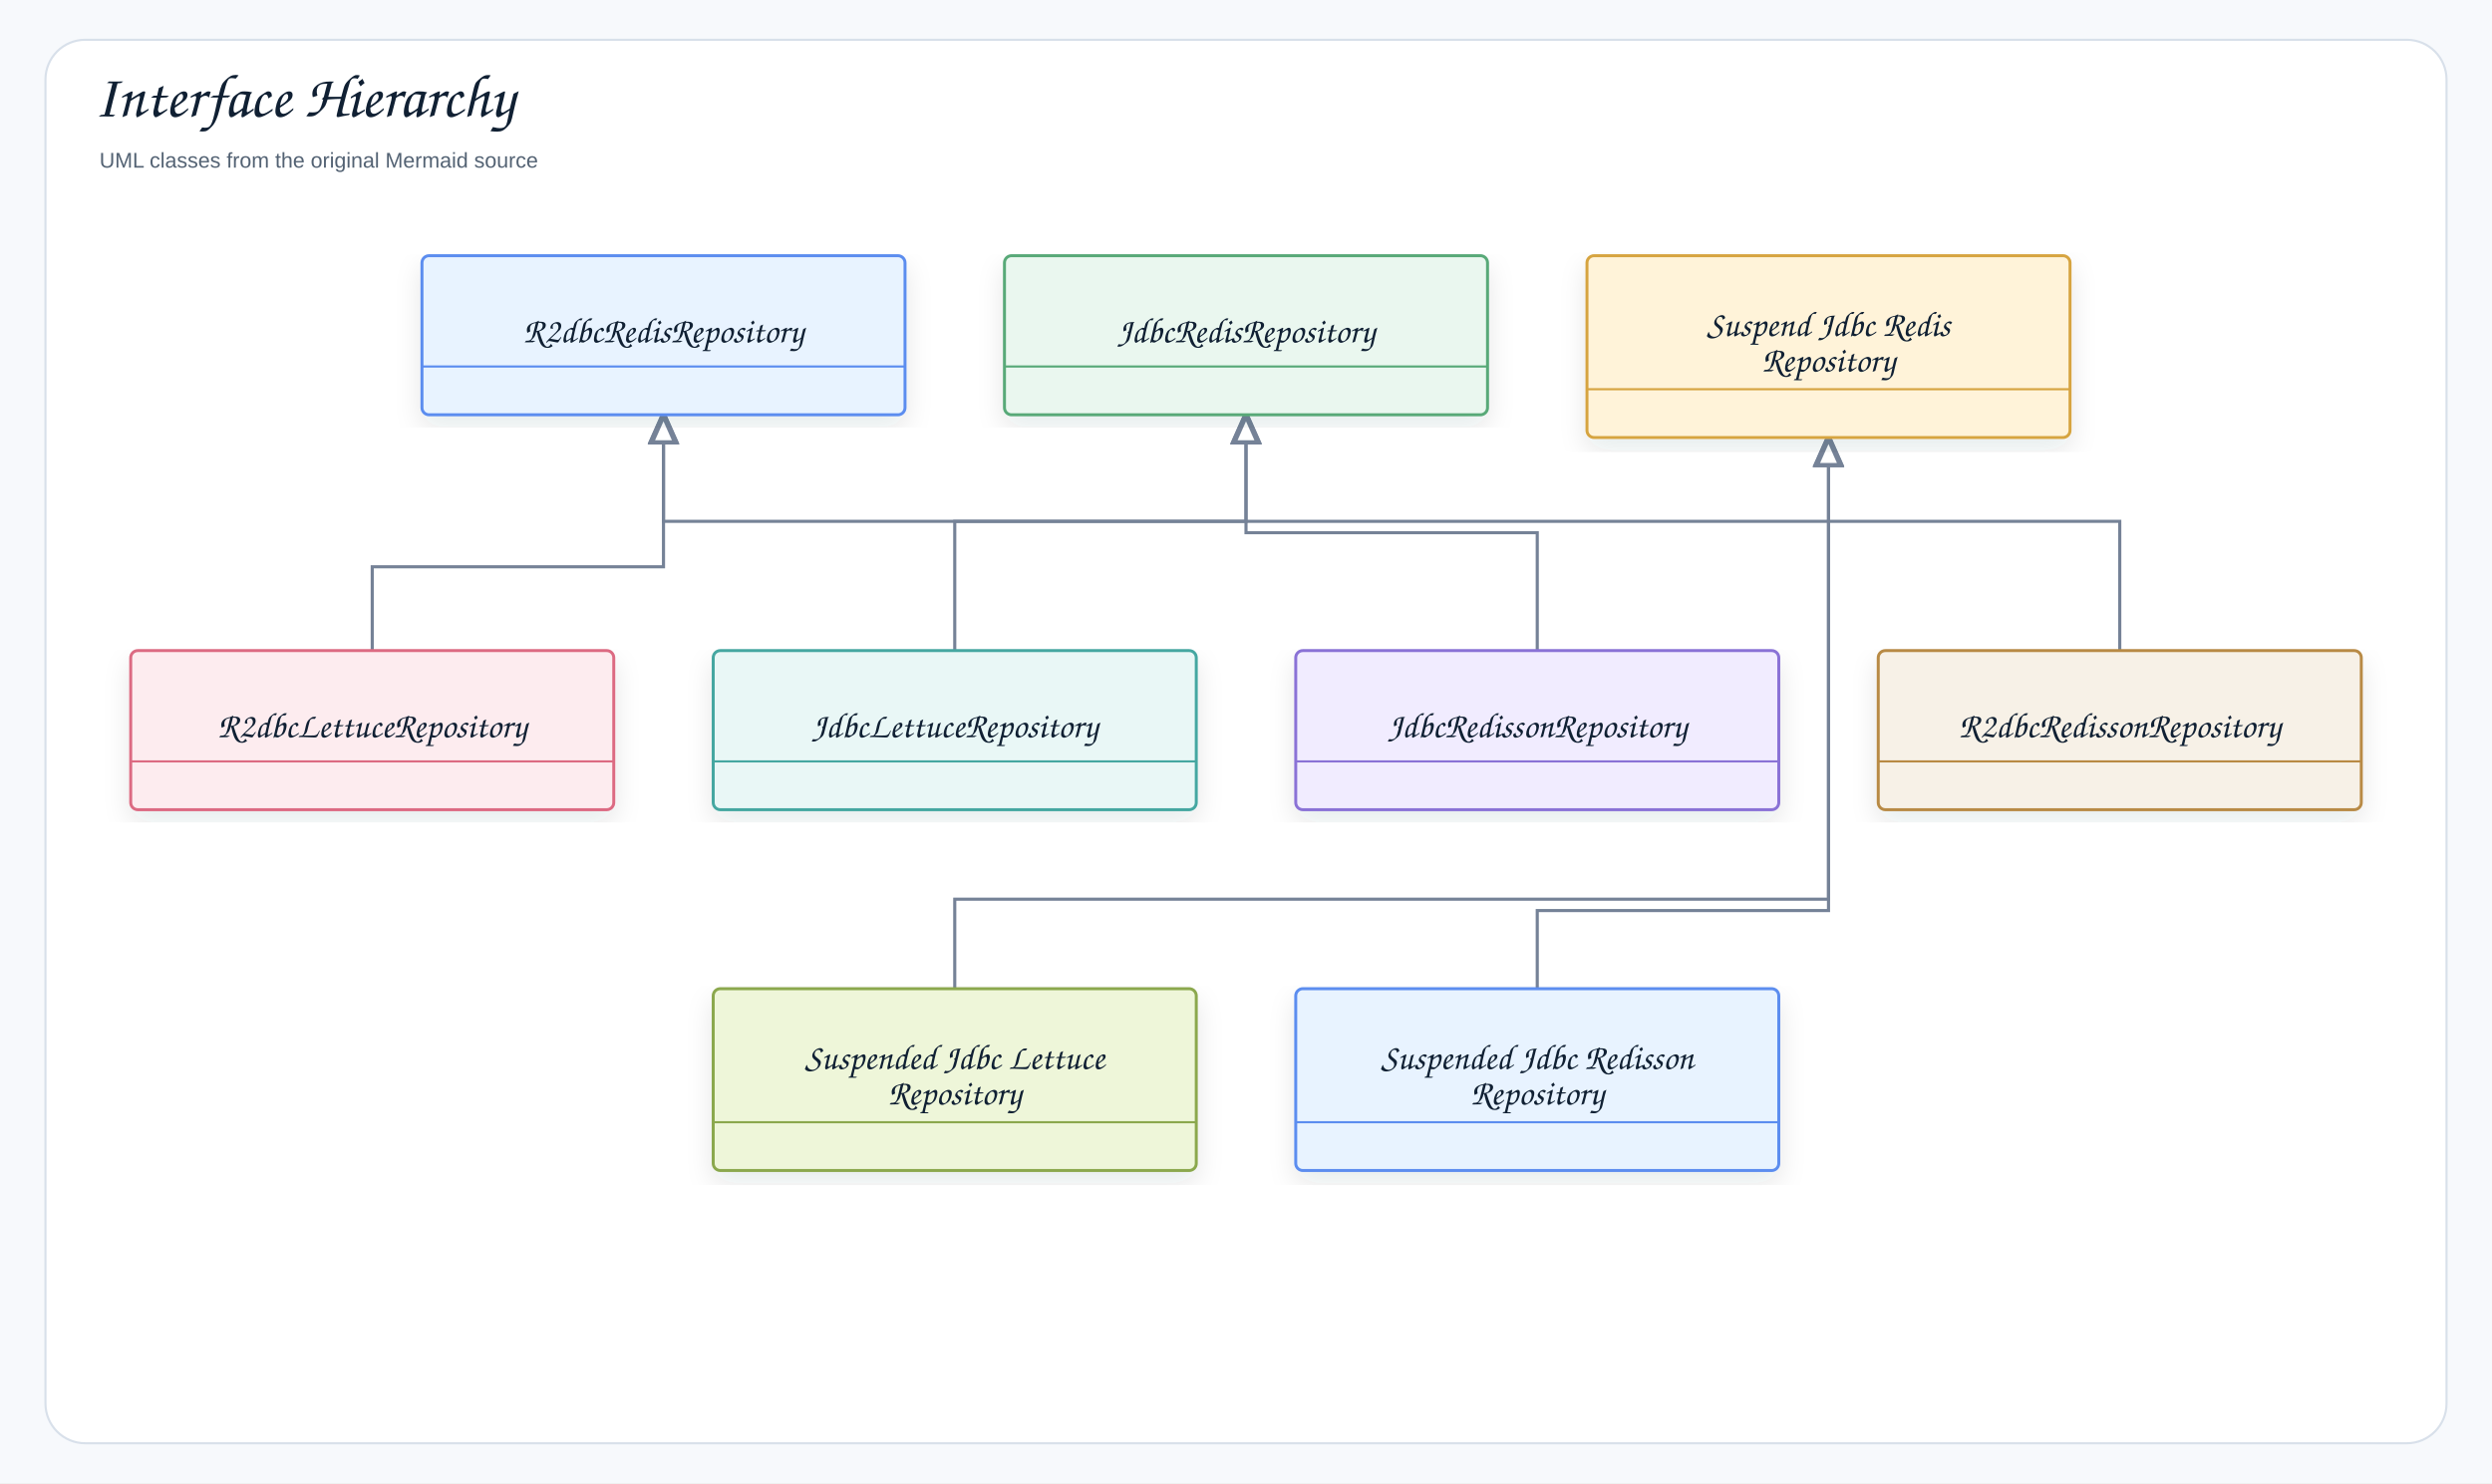
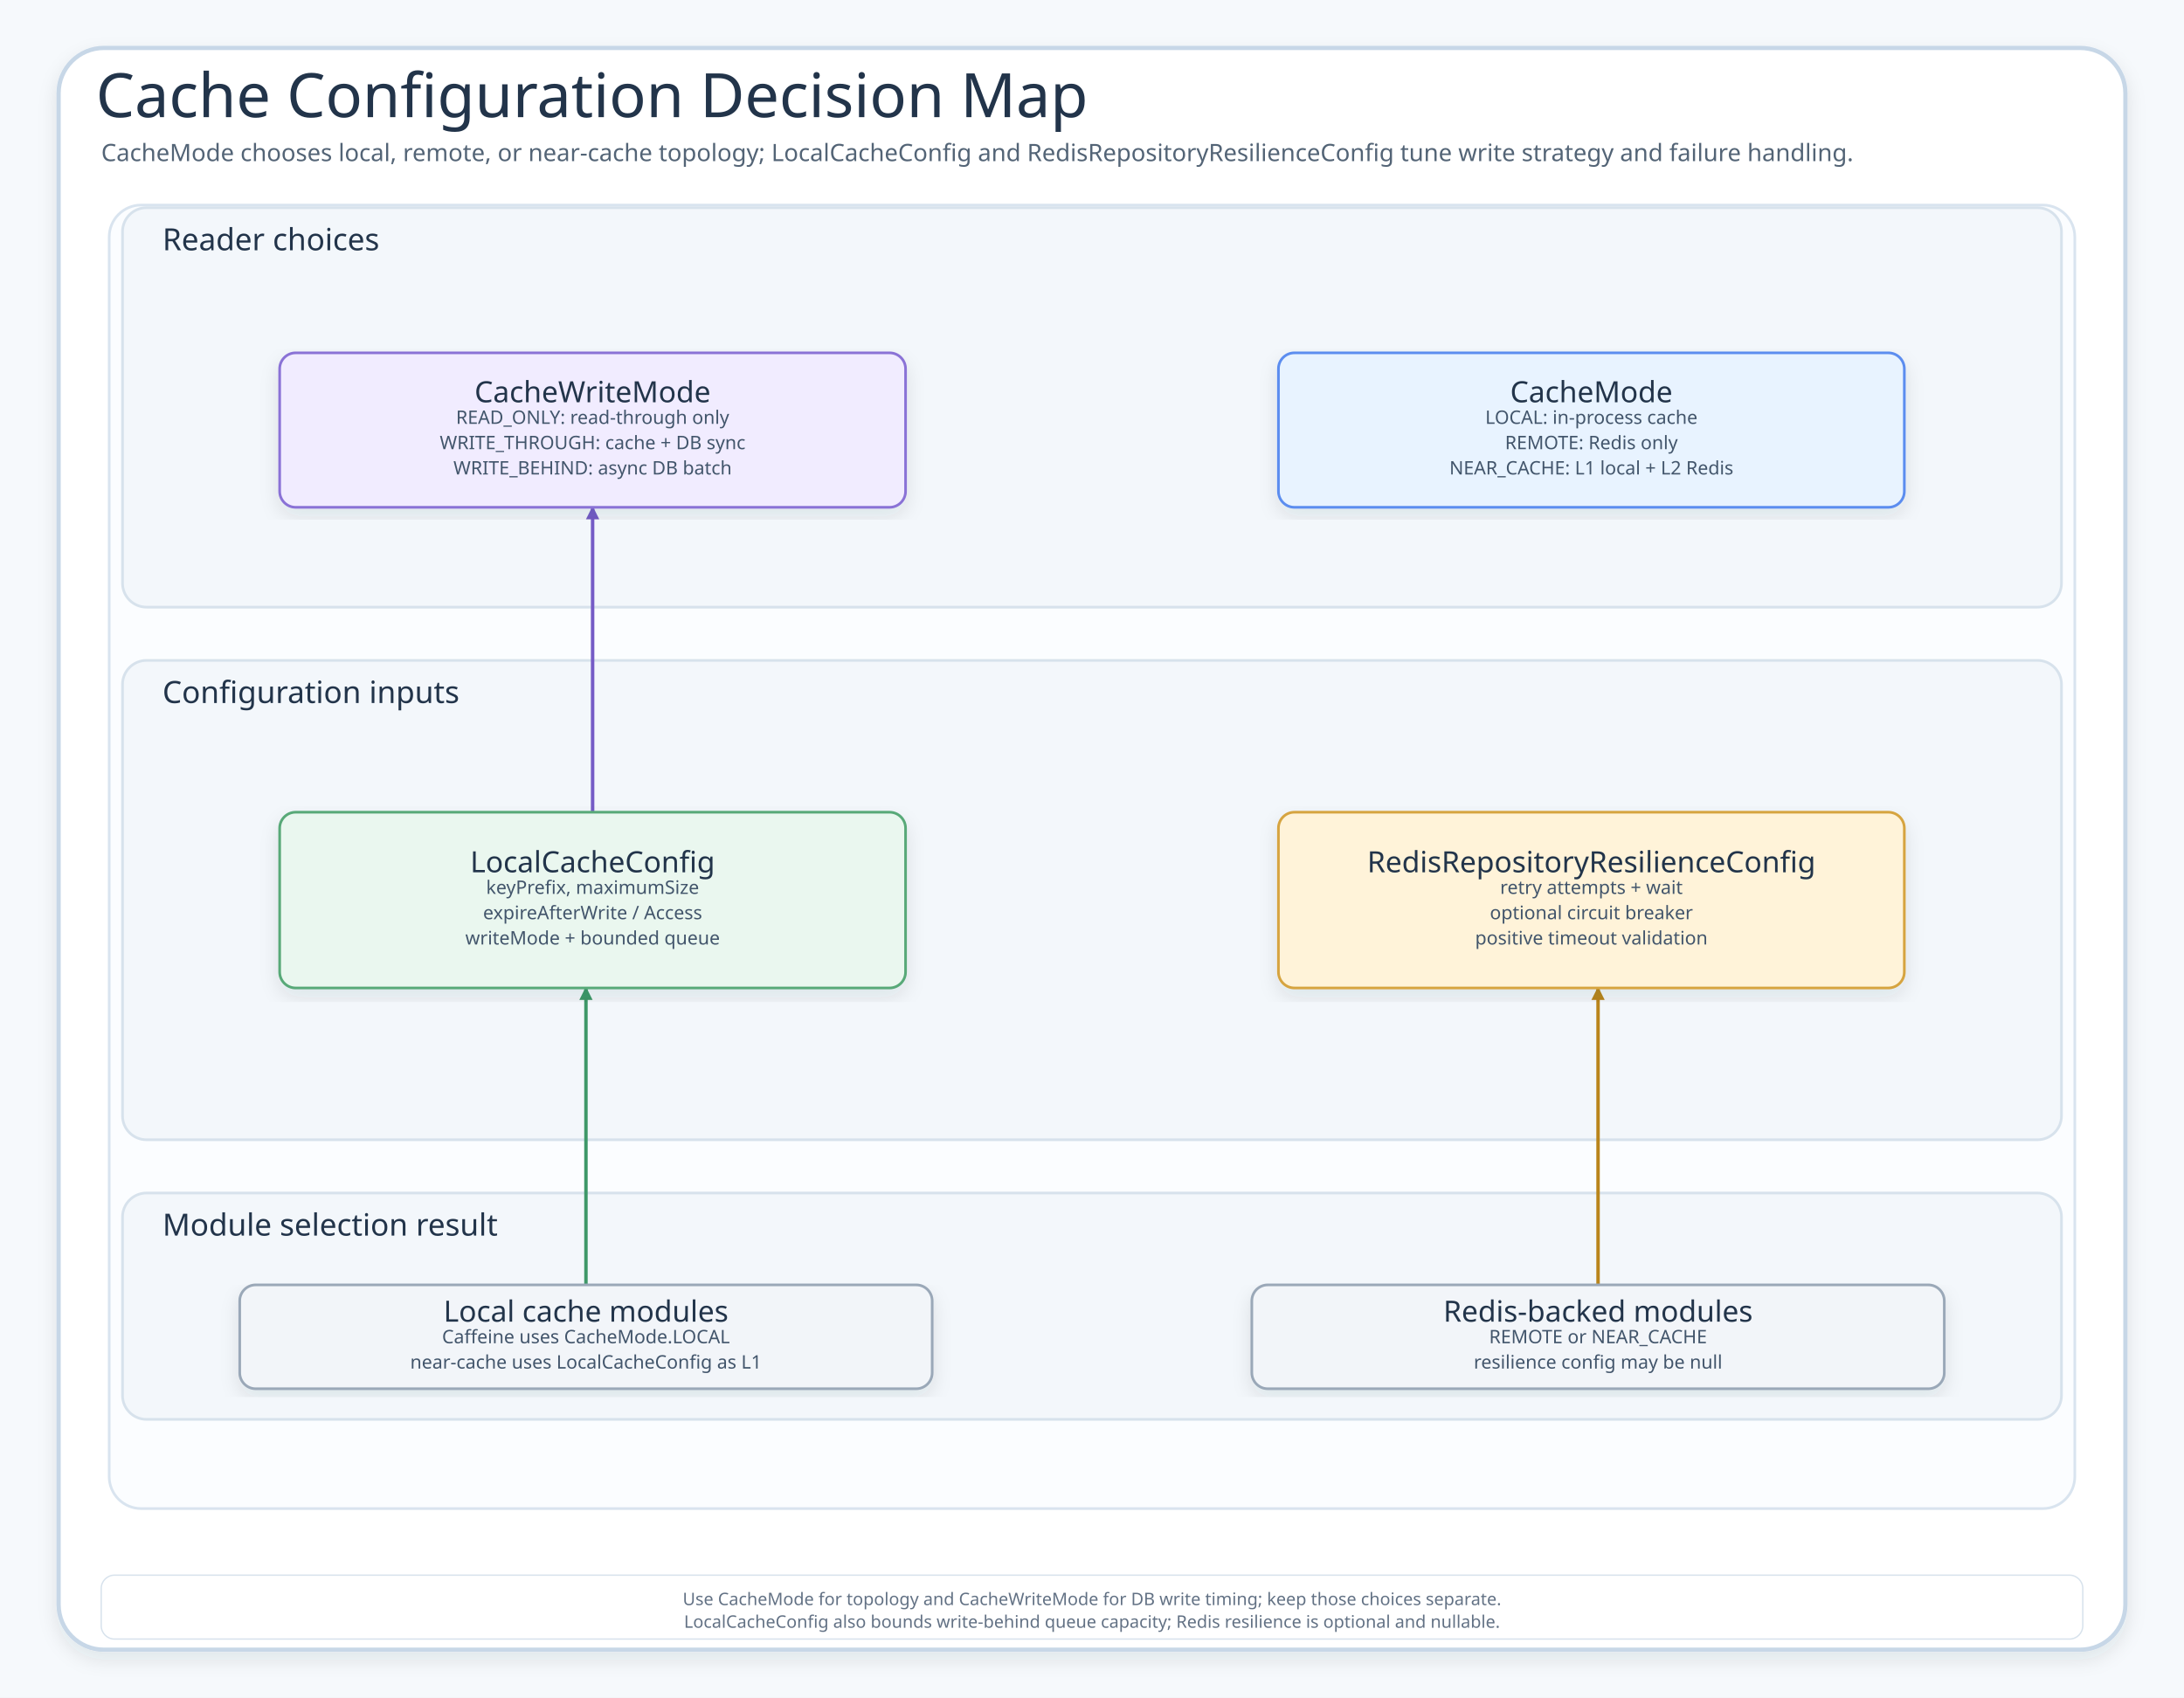
- <svg xmlns="http://www.w3.org/2000/svg" width="1754" height="1044" viewBox="0 0 1754 1044" role="img" aria-label="Interface Hierarchy">
+ <svg xmlns="http://www.w3.org/2000/svg" width="1640" height="1275" viewBox="0 0 1640 1275" role="img" aria-labelledby="title desc">
  <defs>
    <filter id="shadow" x="-8%" y="-8%" width="116%" height="116%">
-       <feDropShadow dx="0" dy="8" stdDeviation="9" flood-color="#1f2937" flood-opacity="0.10" />
+       <feDropShadow dx="0" dy="6" stdDeviation="7" flood-color="#203040" flood-opacity="0.10" />
    </filter>
-     <marker id="openArrow" markerWidth="10" markerHeight="8" refX="8.5" refY="4" orient="auto" markerUnits="strokeWidth">
-       <path d="M 1 1 L 8.5 4 L 1 7" fill="none" stroke="#758297" stroke-width="1.7" stroke-linecap="round" stroke-linejoin="round" />
+     <marker id="arrow" viewBox="0 0 10 10" markerWidth="10" markerHeight="10" refX="9" refY="5" orient="auto" markerUnits="userSpaceOnUse">
+       <path d="M 0 0 L 10 5 L 0 10 Z" fill="context-stroke" />
    </marker>
-     <marker id="inherit" markerWidth="11" markerHeight="10" refX="9.5" refY="5" orient="auto" markerUnits="strokeWidth">
-       <path d="M 0.5 1 L 9.5 5 L 0.5 9 Z" fill="#ffffff" stroke="#758297" stroke-width="1.7" />
+     <marker id="generalizationArrow" viewBox="0 0 10 10" markerWidth="10" markerHeight="10" refX="9" refY="5" orient="auto" markerUnits="userSpaceOnUse">
+       <path d="M 1 1 L 9 5 L 1 9 Z" fill="#FFFFFF" stroke="context-stroke" stroke-width="1.2" stroke-dasharray="none" />
    </marker>
    <style>
-     .canvas{fill:#f7f9fc}.frame{fill:#fff;stroke:#d8e0ea;stroke-width:1.5}
-     .title{font-family:"Architects Daughter","Comic Sans MS","Comic Sans",cursive;font-size:43px;font-weight:400;fill:#102033}
-     .subtitle{font-family:"Comic Sans MS","Comic Sans","Comic Neue",Arial,sans-serif;font-size:15px;font-weight:400;fill:#536273}
-     .label{font-family:"Architects Daughter","Comic Sans MS","Comic Sans",cursive;font-size:25px;font-weight:400;fill:#102033}
-     .smallLabel{font-family:"Architects Daughter","Comic Sans MS","Comic Sans",cursive;font-size:21px;font-weight:400;fill:#102033}
-     .mono{font-family:"Comic Sans MS","Comic Sans","Comic Neue",Arial,sans-serif;font-size:12px;font-weight:400;fill:#102033}
-     .small{font-family:"Comic Sans MS","Comic Sans","Comic Neue",Arial,sans-serif;font-size:12px;font-weight:400;fill:#536273}
-     .strong{font-family:"Comic Sans MS","Comic Sans","Comic Neue",Arial,sans-serif;font-size:13px;font-weight:400;fill:#102033}
-     .card{stroke-width:2.1;filter:url(#shadow)}.compartment{stroke-width:1.5;fill:none}
-     .line{stroke:#758297;stroke-width:2.1;fill:none;marker-end:url(#openArrow)}
-     .plainLine{stroke:#758297;stroke-width:2.1;fill:none}
-     .dashed{stroke:#758297;stroke-width:2.1;stroke-dasharray:7 6;fill:none;marker-end:url(#openArrow)}
-     .inheritLine{stroke:#758297;stroke-width:2.2;fill:none;marker-end:url(#inherit)}
-     .implLine{stroke:#758297;stroke-width:2.2;stroke-dasharray:8 7;fill:none;marker-end:url(#inherit)}
-   </style>
+       .canvas{fill:#F6F9FC}.decor{fill:#FFFFFF;stroke:#C7D7E7;stroke-width:3.2;filter:url(#shadow)}
+       .innerFrame{fill:#FBFDFF;stroke:#D9E4EF;stroke-width:2}
+       .title{font-family:"Architects Daughter";font-size:46px;fill:#22344A;font-weight:400}
+       .subtitle{font-family:"Comic Mono";font-size:18px;fill:#536476;font-weight:400}
+       .group{fill:#F3F7FB;stroke:#D7E2EC;stroke-width:2}.group-title{font-family:"Architects Daughter";font-size:23px;fill:#22344A;font-weight:400}
+       .card-title{font-family:"Architects Daughter";font-size:22px;fill:#22344A;font-weight:400}.detail{font-family:"Comic Mono";font-size:14px;fill:#42556B;font-weight:400}
+       .small{font-family:"Comic Mono";font-size:13px;fill:#627184;font-weight:400}.shape{filter:url(#shadow);stroke-width:2}
+       .connector{fill:none;stroke-width:2.6;marker-end:url(#arrow);stroke-linejoin:round;stroke-linecap:round}.generalization{marker-end:url(#generalizationArrow)}.dashed{stroke-dasharray:7 6}
+       .pill{fill:#FFFFFF;stroke:#D7E2EC;stroke-width:1}
+     </style>
  </defs>
-   <rect class="canvas" width="1754" height="1044" />
-   <rect class="frame" x="32" y="28" width="1690" height="988" rx="28" />
-   <text class="title" x="66" y="82">Interface Hierarchy</text>
-   <text class="subtitle" x="70" y="118">UML classes from the original Mermaid source</text>
-   <path class="inheritLine" d="M1492 458 L1492 367 L467 367 L467 292" />
-   <path class="inheritLine" d="M262 458 L262 399 L467 399 L467 292" />
-   <path class="inheritLine" d="M1082 696 L1082 641 L1287 641 L1287 308" />
-   <path class="inheritLine" d="M672 696 L672 633 L1287 633 L1287 308" />
-   <path class="inheritLine" d="M1082 458 L1082 375 L877 375 L877 292" />
-   <path class="inheritLine" d="M672 458 L672 367 L877 367 L877 292" />
-   <g transform="translate(297,180)">
-     <rect class="card" x="0" y="0" width="340" height="112" rx="5" fill="#E8F3FF" stroke="#5B8DEF" />
-     <line class="compartment" x1="0" y1="78" x2="340" y2="78" stroke="#5B8DEF" />
-     <text class="small" x="170" y="26" text-anchor="middle" />
-     <text class="label" x="170" y="61" text-anchor="middle">R2dbcRedisRepository</text>
+   <rect class="canvas" width="1640" height="1275" />
+   <rect class="decor" x="44" y="36" width="1552" height="1203" rx="34" />
+   <rect class="innerFrame" x="82" y="154" width="1476" height="979" rx="24" />
+   <text class="title" x="72" y="88">Cache Configuration Decision Map</text>
+   <text class="subtitle" x="76" y="121">CacheMode chooses local, remote, or near-cache topology; LocalCacheConfig and RedisRepositoryResilienceConfig tune write strategy and failure handling.</text>
+   <g id="group-modes">
+     <rect class="group" x="92" y="156" width="1456" height="300" rx="18" />
+     <text class="group-title" x="122" y="180" dominant-baseline="middle">Reader choices</text>
  </g>
-   <g transform="translate(707,180)">
-     <rect class="card" x="0" y="0" width="340" height="112" rx="5" fill="#EAF7EF" stroke="#58A978" />
-     <line class="compartment" x1="0" y1="78" x2="340" y2="78" stroke="#58A978" />
-     <text class="small" x="170" y="26" text-anchor="middle" />
-     <text class="label" x="170" y="61" text-anchor="middle">JdbcRedisRepository</text>
+   <g id="group-configs">
+     <rect class="group" x="92" y="496" width="1456" height="360" rx="18" />
+     <text class="group-title" x="122" y="520" dominant-baseline="middle">Configuration inputs</text>
  </g>
-   <g transform="translate(1117,180)">
-     <rect class="card" x="0" y="0" width="340" height="128" rx="5" fill="#FFF3D9" stroke="#D6A441" />
-     <line class="compartment" x1="0" y1="94" x2="340" y2="94" stroke="#D6A441" />
-     <text class="small" x="170" y="26" text-anchor="middle" />
-     <text class="label" x="170" y="56.5" text-anchor="middle">Suspend Jdbc Redis</text>
-     <text class="label" x="170" y="81.5" text-anchor="middle">Repository</text>
+   <g id="group-reader">
+     <rect class="group" x="92" y="896" width="1456" height="170" rx="18" />
+     <text class="group-title" x="122" y="920" dominant-baseline="middle">Module selection result</text>
  </g>
-   <g transform="translate(92,458)">
-     <rect class="card" x="0" y="0" width="340" height="112" rx="5" fill="#FDECEF" stroke="#DC6B82" />
-     <line class="compartment" x1="0" y1="78" x2="340" y2="78" stroke="#DC6B82" />
-     <text class="small" x="170" y="26" text-anchor="middle" />
-     <text class="label" x="170" y="61" text-anchor="middle">R2dbcLettuceRepository</text>
+   <path id="route-local-config-write-mode" data-edge="local-config-&gt;write-mode" data-label="writeMode property" class="connector" d="M 445 610 L 445 381" stroke="#755BC6" />
+   <path id="route-local-readme-local-config" data-edge="local-readme-&gt;local-config" data-label="uses local limits and TTL" class="connector" d="M 440 965 L 440 742" stroke="#3E9868" />
+   <path id="route-redis-readme-redis-resilience" data-edge="redis-readme-&gt;redis-resilience" data-label="optional wrapper config" class="connector" d="M 1200 965 L 1200 742" stroke="#B9851B" />
+   <g id="node-write-mode" data-node="write-mode" transform="translate(210,265)">
+     <rect class="shape" x="0" y="0" width="470" height="116" rx="12" fill="#F1ECFF" stroke="#8A72D6" />
+     <text class="card-title" x="235" y="29.5" text-anchor="middle" dominant-baseline="middle">CacheWriteMode</text>
+     <text class="detail" x="235" y="48.5" text-anchor="middle" dominant-baseline="middle">READ_ONLY: read-through only</text>
+     <text class="detail" x="235" y="67.5" text-anchor="middle" dominant-baseline="middle">WRITE_THROUGH: cache + DB sync</text>
+     <text class="detail" x="235" y="86.5" text-anchor="middle" dominant-baseline="middle">WRITE_BEHIND: async DB batch</text>
  </g>
-   <g transform="translate(502,458)">
-     <rect class="card" x="0" y="0" width="340" height="112" rx="5" fill="#E9F7F6" stroke="#45A7A1" />
-     <line class="compartment" x1="0" y1="78" x2="340" y2="78" stroke="#45A7A1" />
-     <text class="small" x="170" y="26" text-anchor="middle" />
-     <text class="label" x="170" y="61" text-anchor="middle">JdbcLettuceRepository</text>
+   <g id="node-cache-mode" data-node="cache-mode" transform="translate(960,265)">
+     <rect class="shape" x="0" y="0" width="470" height="116" rx="12" fill="#E8F3FF" stroke="#5B8DEF" />
+     <text class="card-title" x="235" y="29.5" text-anchor="middle" dominant-baseline="middle">CacheMode</text>
+     <text class="detail" x="235" y="48.5" text-anchor="middle" dominant-baseline="middle">LOCAL: in-process cache</text>
+     <text class="detail" x="235" y="67.5" text-anchor="middle" dominant-baseline="middle">REMOTE: Redis only</text>
+     <text class="detail" x="235" y="86.5" text-anchor="middle" dominant-baseline="middle">NEAR_CACHE: L1 local + L2 Redis</text>
  </g>
-   <g transform="translate(912,458)">
-     <rect class="card" x="0" y="0" width="340" height="112" rx="5" fill="#F1ECFF" stroke="#8A72D6" />
-     <line class="compartment" x1="0" y1="78" x2="340" y2="78" stroke="#8A72D6" />
-     <text class="small" x="170" y="26" text-anchor="middle" />
-     <text class="label" x="170" y="61" text-anchor="middle">JdbcRedissonRepository</text>
+   <g id="node-local-config" data-node="local-config" transform="translate(210,610)">
+     <rect class="shape" x="0" y="0" width="470" height="132" rx="12" fill="#EAF7EF" stroke="#58A978" />
+     <text class="card-title" x="235" y="37.5" text-anchor="middle" dominant-baseline="middle">LocalCacheConfig</text>
+     <text class="detail" x="235" y="56.5" text-anchor="middle" dominant-baseline="middle">keyPrefix, maximumSize</text>
+     <text class="detail" x="235" y="75.5" text-anchor="middle" dominant-baseline="middle">expireAfterWrite / Access</text>
+     <text class="detail" x="235" y="94.5" text-anchor="middle" dominant-baseline="middle">writeMode + bounded queue</text>
  </g>
-   <g transform="translate(1322,458)">
-     <rect class="card" x="0" y="0" width="340" height="112" rx="5" fill="#F7F1E7" stroke="#B88A44" />
-     <line class="compartment" x1="0" y1="78" x2="340" y2="78" stroke="#B88A44" />
-     <text class="small" x="170" y="26" text-anchor="middle" />
-     <text class="label" x="170" y="61" text-anchor="middle">R2dbcRedissonRepository</text>
+   <g id="node-redis-resilience" data-node="redis-resilience" transform="translate(960,610)">
+     <rect class="shape" x="0" y="0" width="470" height="132" rx="12" fill="#FFF3D9" stroke="#D6A441" />
+     <text class="card-title" x="235" y="37.5" text-anchor="middle" dominant-baseline="middle">RedisRepositoryResilienceConfig</text>
+     <text class="detail" x="235" y="56.5" text-anchor="middle" dominant-baseline="middle">retry attempts + wait</text>
+     <text class="detail" x="235" y="75.5" text-anchor="middle" dominant-baseline="middle">optional circuit breaker</text>
+     <text class="detail" x="235" y="94.5" text-anchor="middle" dominant-baseline="middle">positive timeout validation</text>
  </g>
-   <g transform="translate(502,696)">
-     <rect class="card" x="0" y="0" width="340" height="128" rx="5" fill="#EEF6D9" stroke="#8BA84D" />
-     <line class="compartment" x1="0" y1="94" x2="340" y2="94" stroke="#8BA84D" />
-     <text class="small" x="170" y="26" text-anchor="middle" />
-     <text class="label" x="170" y="56.5" text-anchor="middle">Suspended Jdbc Lettuce</text>
-     <text class="label" x="170" y="81.5" text-anchor="middle">Repository</text>
+   <g id="node-local-readme" data-node="local-readme" transform="translate(180,965)">
+     <rect class="shape" x="0" y="0" width="520" height="78" rx="12" fill="#F2F5F9" stroke="#9AA8B8" />
+     <text class="card-title" x="260" y="20" text-anchor="middle" dominant-baseline="middle">Local cache modules</text>
+     <text class="detail" x="260" y="39" text-anchor="middle" dominant-baseline="middle">Caffeine uses CacheMode.LOCAL</text>
+     <text class="detail" x="260" y="58" text-anchor="middle" dominant-baseline="middle">near-cache uses LocalCacheConfig as L1</text>
  </g>
-   <g transform="translate(912,696)">
-     <rect class="card" x="0" y="0" width="340" height="128" rx="5" fill="#E8F3FF" stroke="#5B8DEF" />
-     <line class="compartment" x1="0" y1="94" x2="340" y2="94" stroke="#5B8DEF" />
-     <text class="small" x="170" y="26" text-anchor="middle" />
-     <text class="label" x="170" y="56.5" text-anchor="middle">Suspended Jdbc Redisson</text>
-     <text class="label" x="170" y="81.5" text-anchor="middle">Repository</text>
+   <g id="node-redis-readme" data-node="redis-readme" transform="translate(940,965)">
+     <rect class="shape" x="0" y="0" width="520" height="78" rx="12" fill="#F2F5F9" stroke="#9AA8B8" />
+     <text class="card-title" x="260" y="20" text-anchor="middle" dominant-baseline="middle">Redis-backed modules</text>
+     <text class="detail" x="260" y="39" text-anchor="middle" dominant-baseline="middle">REMOTE or NEAR_CACHE</text>
+     <text class="detail" x="260" y="58" text-anchor="middle" dominant-baseline="middle">resilience config may be null</text>
+   </g>
+   <g transform="translate(76,1183)" data-footer="reader-contract">
+     <rect class="pill" x="0" y="0" width="1488" height="48" rx="10" />
+     <text class="small" x="744" y="18" text-anchor="middle" dominant-baseline="middle">Use CacheMode for topology and CacheWriteMode for DB write timing; keep those choices separate.</text>
+     <text class="small" x="744" y="35" text-anchor="middle" dominant-baseline="middle">LocalCacheConfig also bounds write-behind queue capacity; Redis resilience is optional and nullable.</text>
  </g>
</svg>
